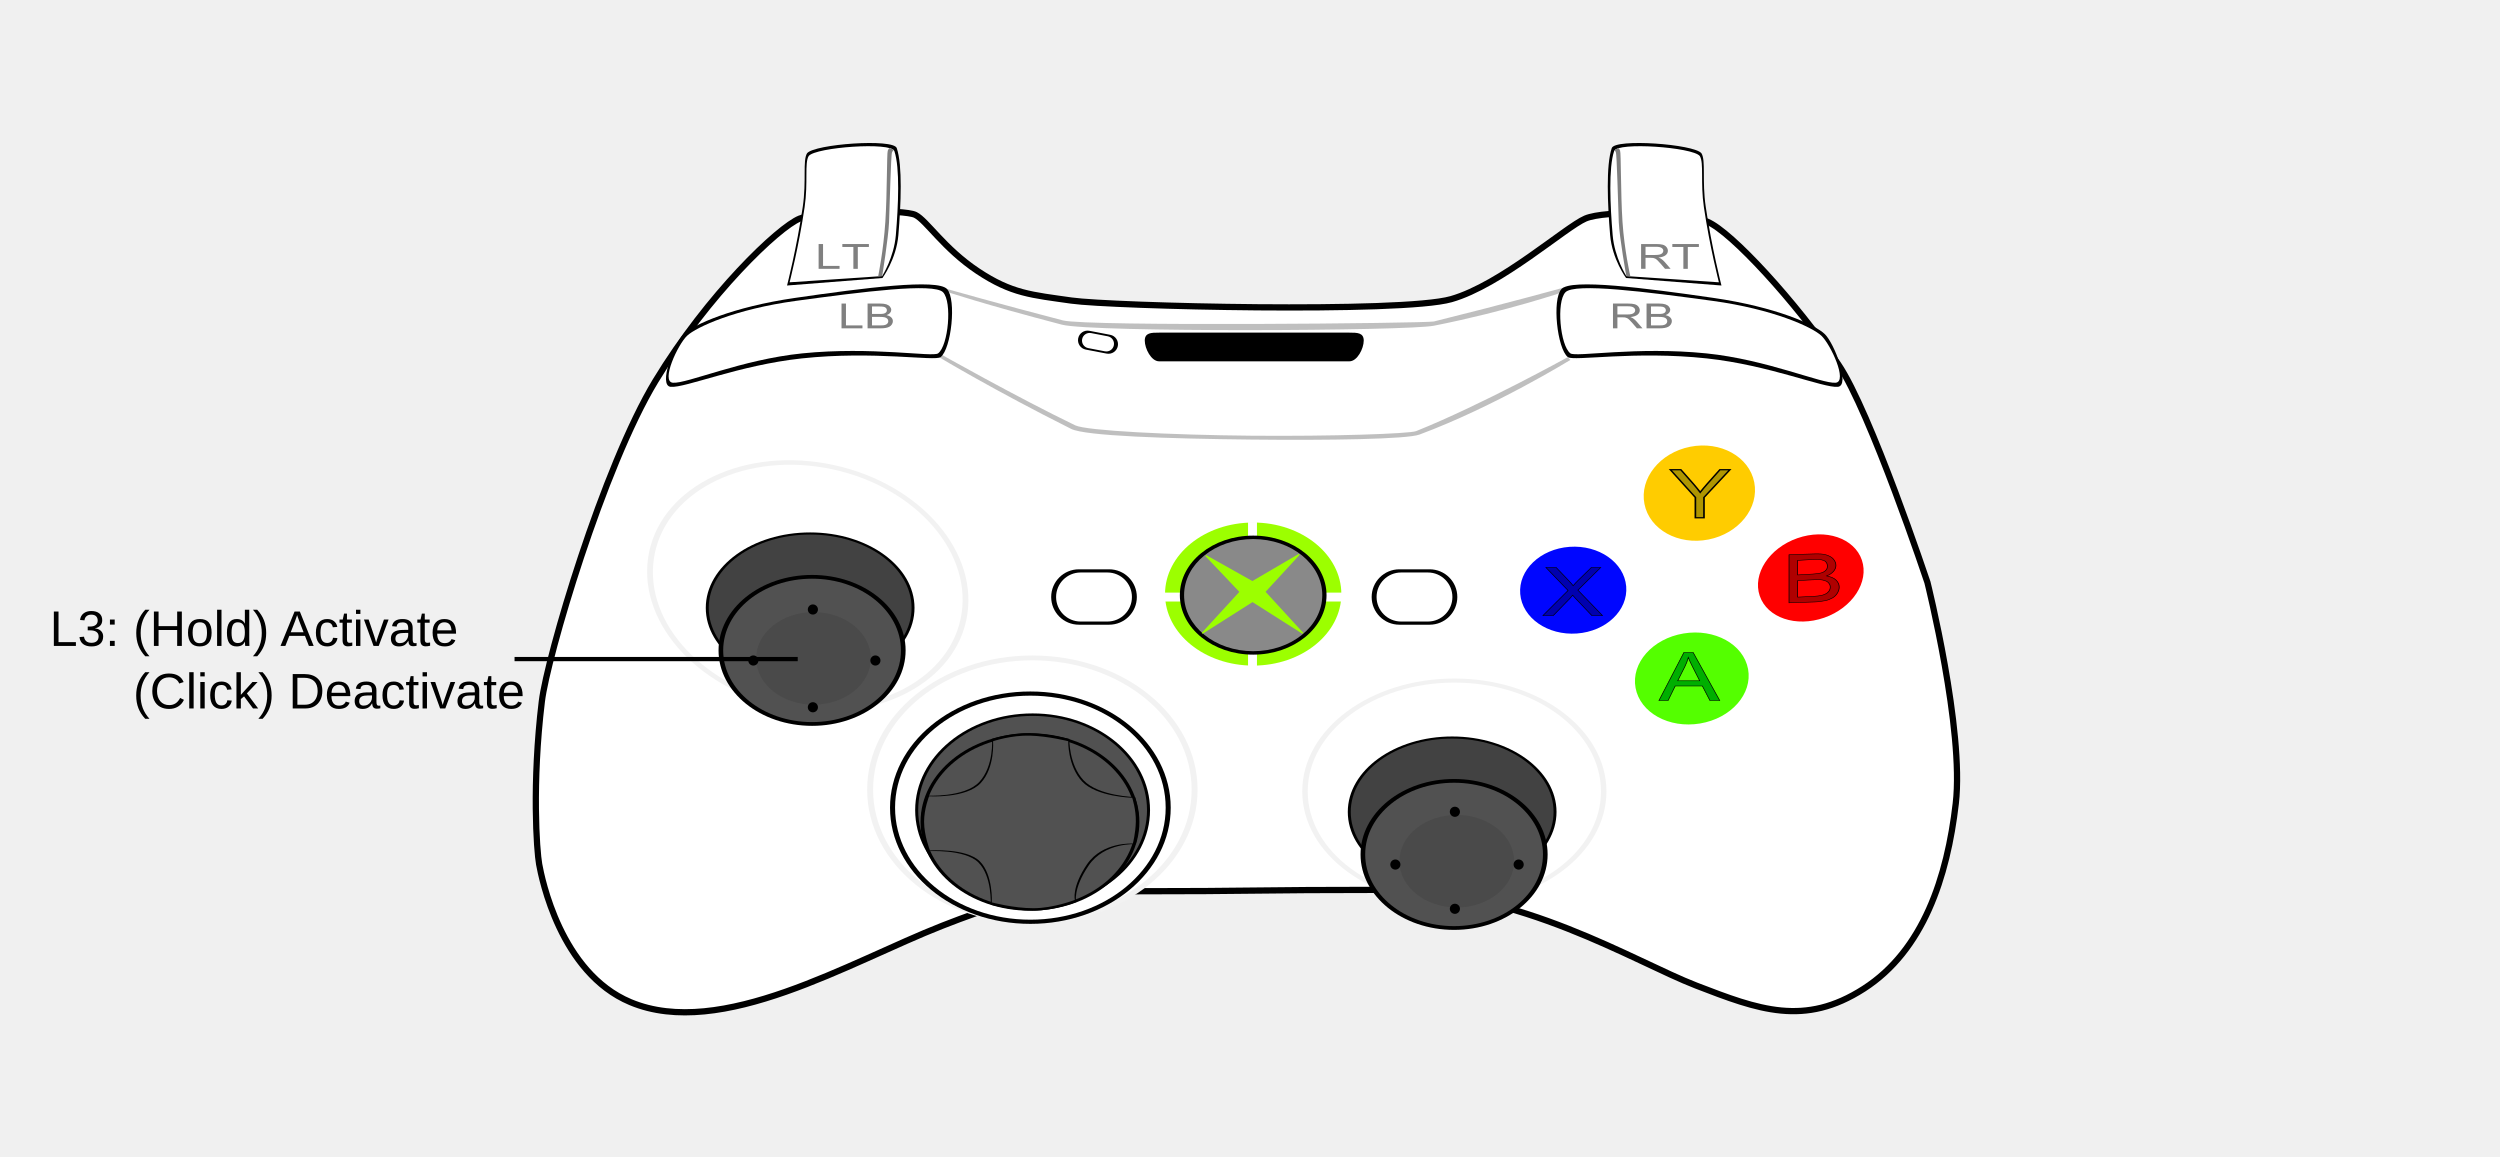
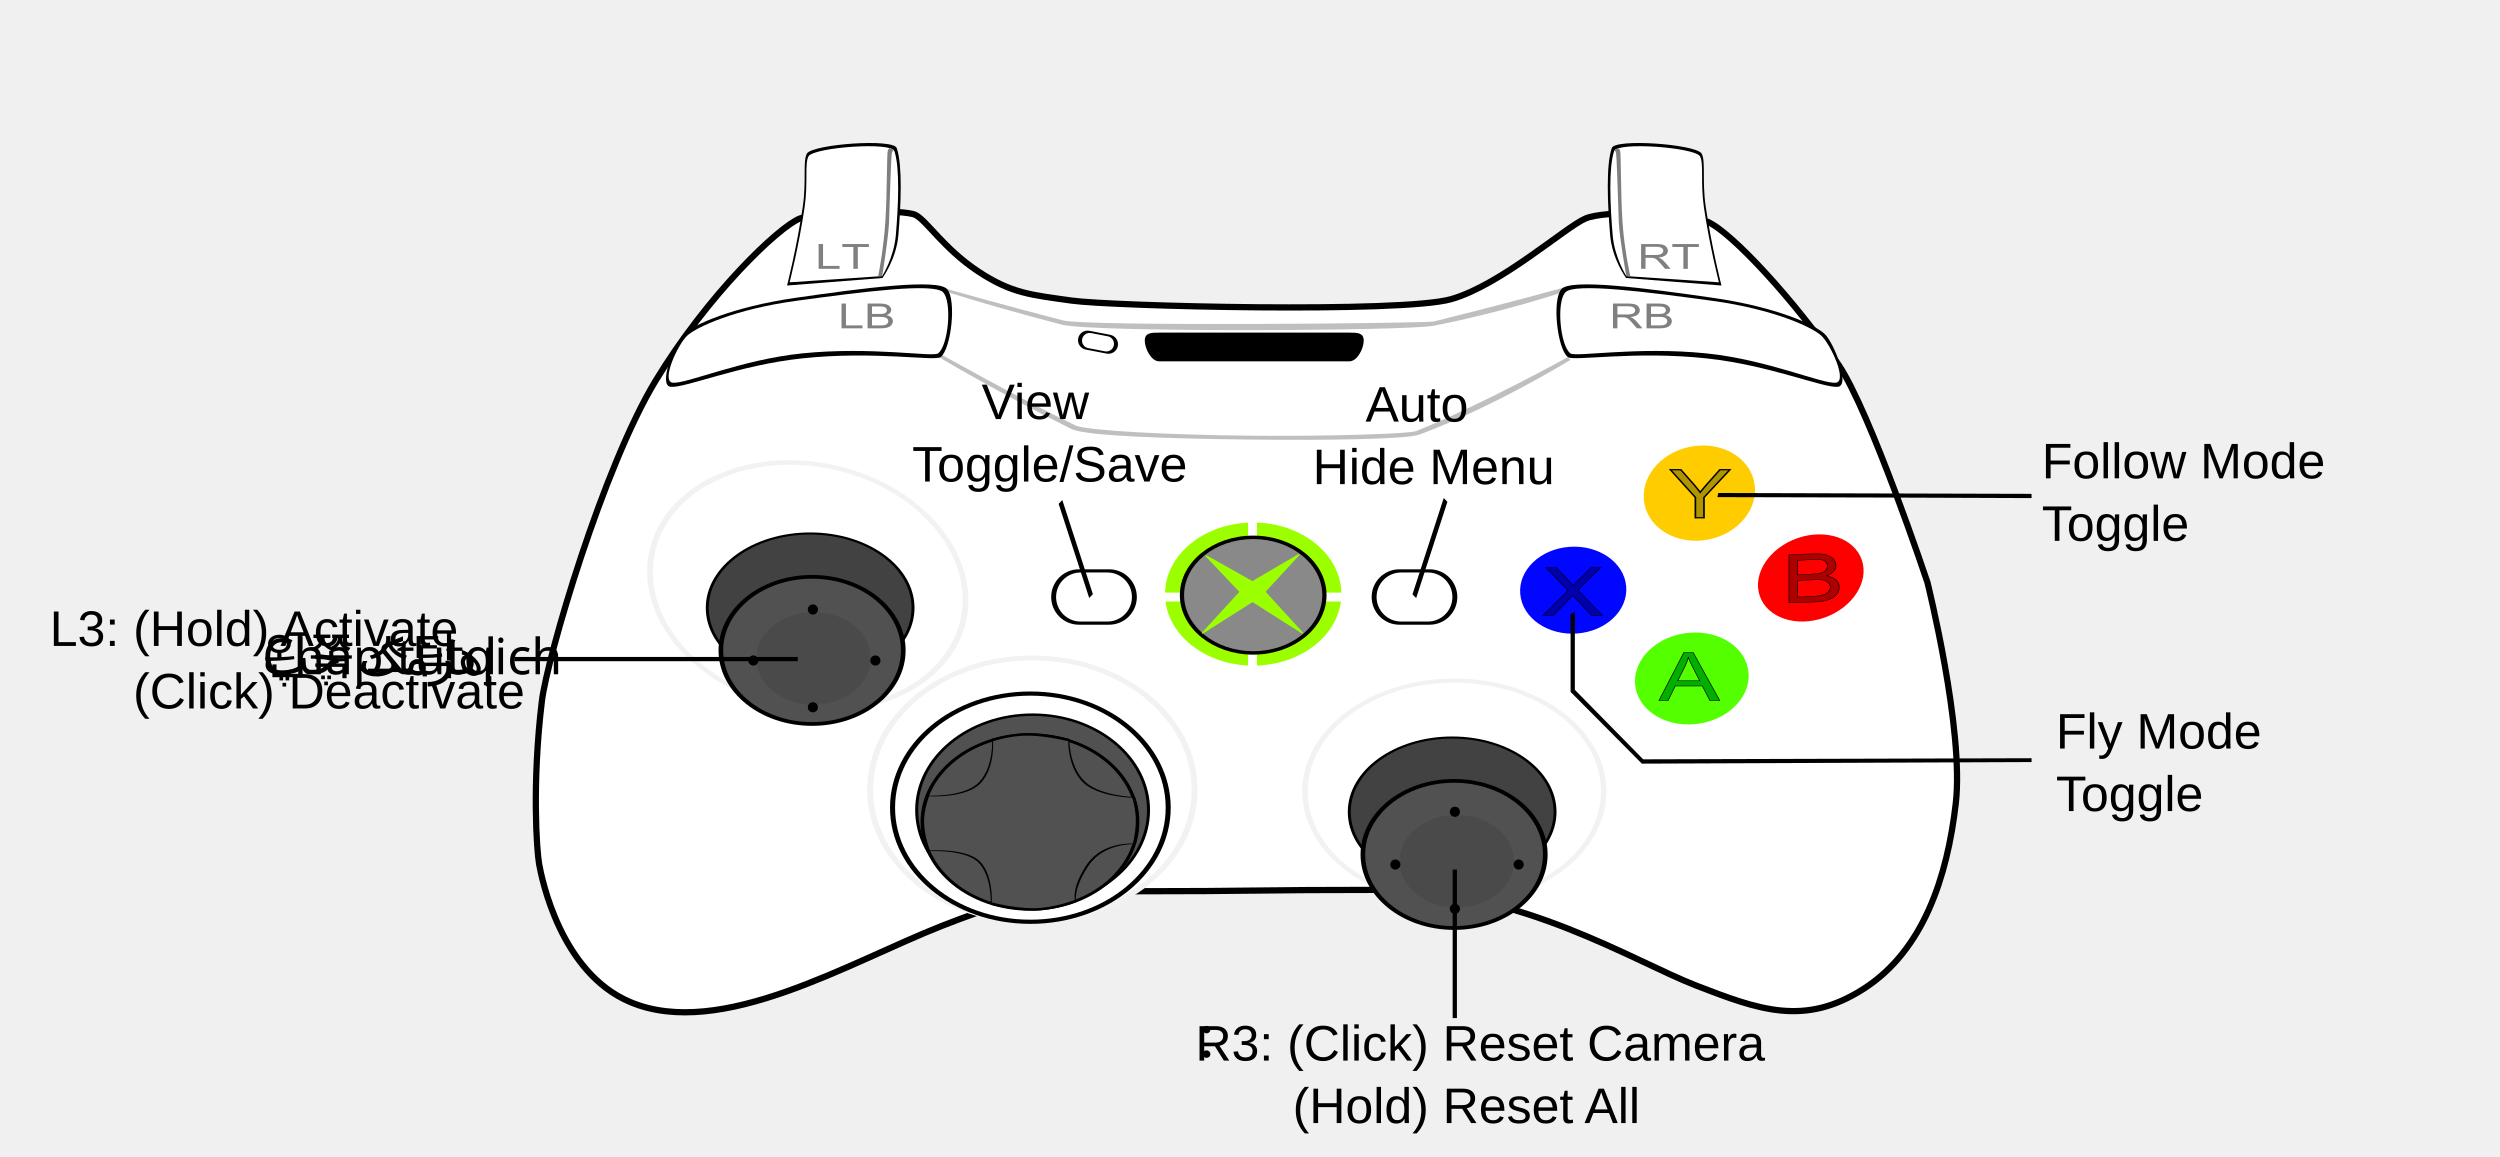
<svg xmlns="http://www.w3.org/2000/svg" version="1.1" width="2000" height="925" viewBox="0 0 2000 925" id="svg2" xml:space="preserve" style="overflow:visible">
  <defs id="defs588">
	

	

		
	
		
	</defs>
  <g id="Shape_1_1_" style="stroke:#000000;stroke-width:5;stroke-miterlimit:4;stroke-opacity:1;stroke-dasharray:none">
    <g id="Shape_1" style="stroke:#000000;stroke-width:5;stroke-miterlimit:4;stroke-opacity:1;stroke-dasharray:none">
      <g id="g42" style="stroke:#000000;stroke-width:5;stroke-miterlimit:4;stroke-opacity:1;stroke-dasharray:none">
        <path d="m 1541.95,465.9 c 0,0 -45.682,-136.815 -71.429,-174.57 -34.014,-49.878 -85.436,-106.057 -104.71,-113.992 -19.274,-7.935 -81.633,-9.301 -97.506,-2.5 -15.872,6.802 -67.66,53.145 -107.343,64.48 -39.683,11.335 -272.074,5.668 -303.82,1.134 -31.746,-4.534 -47.753,-5.435 -74.964,-23.572 -27.211,-18.137 -40.781,-40.408 -49.852,-44.942 -9.069,-4.534 -75.498,-3.9 -92.505,2.9 -17.007,6.802 -73.429,60.68 -115.379,129.827 -41.95,69.148 -86.697,221.056 -90.971,256.456 -7.937,65.748 -4.134,119.361 -2.134,130.361 2,11 16.959,86.645 72.929,110.19 72.516,30.507 175.672,-32.14 249.496,-61.058 76.927,-30.134 95.033,-27.595 148.73,-27.595 106.576,0 98.615,-1.133 205.216,-1.133 108.843,0 199.412,57.313 249.299,76.583 49.887,19.27 86.436,33.106 134.055,2.5 47.619,-30.606 66.76,-89.285 73.563,-148.231 C 1571.428,583.792 1541.95,465.9 1541.95,465.9 z" id="path44" style="fill:#ffffff;stroke:#000000;stroke-width:5;stroke-miterlimit:4;stroke-opacity:1;stroke-dasharray:none" />
      </g>
    </g>
  </g>
  <g id="Shape_16_copy_2_1_">
    <g id="Shape_16_copy_2">
      <g id="g48">
        <ellipse cx="825.894" cy="631.74" rx="132.164" ry="107.348" id="ellipse50" style="fill:#f2f2f2" />
      </g>
    </g>
  </g>
  <g id="Shape_16_copy_3_1_">
    <g id="Shape_16_copy_3">
      <g id="g54">
        <ellipse cx="825.894" cy="631.74" rx="127.415" ry="103.491" id="ellipse56" style="fill:#ffffff" />
      </g>
    </g>
  </g>
  <g id="Shape_16_copy_4_1_">
    <g id="Shape_16_copy_4">
      <g id="g60">
        <ellipse cx="1163.479" cy="633.147" rx="121.673" ry="90.324" id="ellipse62" style="fill:#f2f2f2" />
      </g>
    </g>
  </g>
  <g id="Shape_16_copy_5_1_">
    <g id="Shape_16_copy_5">
      <g id="g66">
        <ellipse cx="1163.479" cy="633.148" rx="117.301" ry="87.079" id="ellipse68" style="fill:#ffffff" />
      </g>
    </g>
  </g>
  <g id="Shape_16_copy_6_1_">
    <g id="Shape_16_copy_6">
      <g id="g72">
        <path d="m 660.585,370.764 c -70.526,-12.48 -134.135,21.246 -142.073,75.328 -7.938,54.083 42.798,108.042 113.324,120.521 70.526,12.479 134.135,-21.246 142.073,-75.328 7.939,-54.083 -42.798,-108.042 -113.324,-120.521 z" id="path74" style="fill:#f2f2f2" />
      </g>
    </g>
  </g>
  <g id="Shape_16_copy_7_1_">
    <g id="Shape_16_copy_7">
      <g id="g78">
        <path d="m 660.068,374.282 c -67.992,-12.031 -129.314,20.482 -136.968,72.622 -7.653,52.139 41.26,104.159 109.252,116.19 67.992,12.031 129.314,-20.482 136.968,-72.622 7.654,-52.138 -41.259,-104.159 -109.252,-116.19 z" id="path80" style="fill:#ffffff" />
      </g>
    </g>
  </g>
  <g id="Shape_16_1_">
    <g id="Shape_16">
      <g id="g84">
        <ellipse cx="824.299" cy="646.14" rx="112.28" ry="92.953" id="ellipse86" />
      </g>
    </g>
  </g>
  <g id="Shape_16_copy_1_">
    <g id="Shape_16_copy">
      <g id="g90">
        <ellipse cx="824.299" cy="646.14" rx="108.246" ry="89.613" id="ellipse92" style="fill:#ffffff" />
      </g>
    </g>
  </g>
  <g id="Shape_12_1_">
    <g id="Shape_12">
      <g id="g96">
        <ellipse cx="1161.724" cy="649.541" rx="83.492" ry="60.363" id="ellipse98" />
      </g>
    </g>
  </g>
  <g id="Shape_12_copy_6_1_">
    <g id="Shape_12_copy_6">
      <g id="g102">
        <ellipse cx="1161.724" cy="649.54" rx="81.133" ry="58.657" id="ellipse104" style="fill:#424242" />
      </g>
    </g>
  </g>
  <g id="Shape_12_copy_1_">
    <g id="Shape_12_copy">
      <g id="g108">
        <ellipse cx="1163.266" cy="683.548" rx="74.83" ry="60.363" id="ellipse110" />
      </g>
    </g>
  </g>
  <g id="Shape_12_copy_7_1_">
    <g id="Shape_12_copy_7">
      <g id="g114">
        <ellipse cx="1163.266" cy="683.548" rx="71.107" ry="57.36" id="ellipse116" style="fill:#515151" />
      </g>
    </g>
  </g>
  <g id="Shape_12_copy_8_1_">
    <g id="Shape_12_copy_8">
      <g id="g120">
        <ellipse cx="1165.399" cy="688.949" rx="45.898" ry="37.025" id="ellipse122" style="fill:#4a4a4a" />
      </g>
    </g>
  </g>
  <g id="Shape_12_copy_4_1_">
    <g id="Shape_12_copy_4">
      <g id="g126">
        <ellipse cx="826.082" cy="648.099" rx="93.945" ry="77.369" id="ellipse128" />
      </g>
    </g>
  </g>
  <g id="Shape_12_copy_5_1_">
    <g id="Shape_12_copy_5">
      <g id="g132">
        <ellipse cx="826.082" cy="648.097" rx="91.527" ry="75.377" id="ellipse134" style="fill:#515151" />
      </g>
    </g>
  </g>
  <g id="Shape_15_1_">
    <g id="Shape_15">
      <g id="g138">
        <ellipse cx="823.979" cy="657.588" rx="87.538" ry="70.967" id="ellipse140" />
      </g>
    </g>
  </g>
  <g id="Shape_15_copy_1_">
    <g id="Shape_15_copy">
      <g id="g144">
        <ellipse cx="823.979" cy="657.589" rx="84.738" ry="68.698" id="ellipse146" style="fill:#515151" />
      </g>
    </g>
  </g>
  <g id="Shape_14_1_">
    <g id="Shape_14">
      <g id="g150">
        <path d="m 908.091,637.662 c 0,0 -29.34,-0.686 -41.231,-13.424 -11.892,-12.739 -11.401,-33.105 -11.401,-33.105 0,0 -16.461,-4.181 -31.472,-4.598 -15.558,-0.432 -30.371,4.613 -30.371,4.613 0,0 1.699,21.69 -10.193,34.43 -11.892,12.738 -42.455,10.893 -42.455,10.893 0,0 -4.113,10.239 -4.113,20.857 0,11.433 4.8,23.646 4.8,23.646 0,0 30.041,-2.025 41.083,9.015 11.043,11.04 9.851,33.76 9.851,33.76 0,0 17.824,4.8 34.156,4.8 16.789,0 34.154,-6.857 34.154,-6.857 0,0 -2.696,-10.635 10.045,-29.318 12.741,-18.683 37.671,-17.017 37.671,-17.017 0,0 2.263,-8.428 2.472,-18.036 0.214,-9.921 -2.996,-19.659 -2.996,-19.659 z" id="path152" />
      </g>
    </g>
  </g>
  <g id="Shape_14_copy_1_">
    <g id="Shape_14_copy">
      <g id="g156">
        <path d="m 905.756,638.214 c 0,0 -28.526,-0.667 -40.088,-13.052 -11.562,-12.386 -11.084,-32.187 -11.084,-32.187 0,0 -16.004,-4.064 -30.598,-4.47 -15.127,-0.42 -29.528,4.485 -29.528,4.485 0,0 1.651,21.088 -9.91,33.474 -11.562,12.385 -41.276,10.59 -41.276,10.59 0,0 -4,9.955 -4,20.278 0,11.115 4.667,22.99 4.667,22.99 0,0 29.207,-1.97 39.942,8.765 10.736,10.733 9.577,32.822 9.577,32.822 0,0 17.33,4.666 33.209,4.666 16.322,0 33.206,-6.666 33.206,-6.666 0,0 -2.622,-10.34 9.766,-28.504 12.387,-18.165 36.624,-16.545 36.624,-16.545 0,0 2.2,-8.194 2.403,-17.535 0.21,-9.643 -2.91,-19.111 -2.91,-19.111 z" id="path158" style="fill:#515151" />
      </g>
    </g>
  </g>
  <g id="Shape_13_1_">
    <g id="Shape_13">
      <g id="g162">
        <circle cx="1163.908" cy="649.43" r="4.057" id="circle164" />
      </g>
    </g>
  </g>
  <g id="Shape_13_copy_1_">
    <g id="Shape_13_copy">
      <g id="g168">
        <circle cx="1163.908" cy="727.047" r="4.057" id="circle170" />
      </g>
    </g>
  </g>
  <g id="Shape_13_copy_2_1_">
    <g id="Shape_13_copy_2">
      <g id="g174">
        <circle cx="1214.928" cy="691.64" r="4.057" id="circle176" />
      </g>
    </g>
  </g>
  <g id="Shape_13_copy_3_1_">
    <g id="Shape_13_copy_3">
      <g id="g180">
        <circle cx="1116.289" cy="691.64" r="4.057" id="circle182" />
      </g>
    </g>
  </g>
  <g id="Shape_13_copy_4_1_">
    <g id="Shape_13_copy_4">
      <g id="g186">
        <circle cx="643.5" cy="480.794" r="4.057" id="circle188" />
      </g>
    </g>
  </g>
  <g id="Shape_12_copy_9_1_">
    <g id="Shape_12_copy_9">
      <g id="g192">
        <ellipse cx="648.118" cy="486.305" rx="83.492" ry="60.363" id="ellipse194" />
      </g>
    </g>
  </g>
  <g id="Shape_12_copy_10_1_">
    <g id="Shape_12_copy_10">
      <g id="g198">
        <ellipse cx="648.118" cy="486.305" rx="81.133" ry="58.657" id="ellipse200" style="fill:#424242" />
      </g>
    </g>
  </g>
  <g id="Shape_12_copy_11_1_">
    <g id="Shape_12_copy_11">
      <g id="g204">
        <ellipse cx="649.66" cy="520.313" rx="74.83" ry="60.363" id="ellipse206" />
      </g>
    </g>
  </g>
  <g id="Shape_12_copy_12_1_">
    <g id="Shape_12_copy_12">
      <g id="g210">
        <ellipse cx="649.66" cy="520.313" rx="71.107" ry="57.36" id="ellipse212" style="fill:#515151" />
      </g>
    </g>
  </g>
  <g id="Shape_12_copy_13_1_">
    <g id="Shape_12_copy_13">
      <g id="g216">
        <ellipse cx="650.794" cy="526.713" rx="45.898" ry="37.025" id="ellipse218" style="fill:#4a4a4a" />
      </g>
    </g>
  </g>
  <g id="Shape_13_copy_8_1_">
    <g id="Shape_13_copy_8">
      <g id="g222">
        <circle cx="650.303" cy="565.813" r="4.057" id="circle224" />
      </g>
    </g>
  </g>
  <g id="Shape_13_copy_9_1_">
    <g id="Shape_13_copy_9">
      <g id="g228">
        <circle cx="700.322" cy="528.404" r="4.057" id="circle230" />
      </g>
    </g>
  </g>
  <g id="Shape_13_copy_10_1_">
    <g id="Shape_13_copy_10">
      <g id="g234">
        <circle cx="602.684" cy="528.404" r="4.057" id="circle236" />
      </g>
    </g>
  </g>
  <g id="Shape_13_copy_11_1_">
    <g id="Shape_13_copy_11">
      <g id="g240">
        <circle cx="650.303" cy="487.595" r="4.057" id="circle242" />
      </g>
    </g>
  </g>
  <g id="Shape_11_1_" style="fill:#ffcc00;stroke:#000000;stroke-width:0;stroke-miterlimit:4;stroke-opacity:1;stroke-dasharray:none">
    <g id="g246" style="fill:#ffcc00;stroke:#000000;stroke-width:0;stroke-miterlimit:4;stroke-opacity:1;stroke-dasharray:none">
      <path d="m 1404.198,394.455 c 0,20.888 -20.043,37.821 -44.767,37.821 -24.724,0 -44.767,-16.933 -44.767,-37.821 0,-20.888 20.043,-37.821 44.767,-37.821 24.724,0 44.767,16.933 44.767,37.821 z" transform="matrix(0.9811,-0.1937,0.1937,0.9811,-50.6621,270.8244)" id="ellipse248" style="fill:#ffcc00;stroke:#000000;stroke-width:0;stroke-miterlimit:4;stroke-opacity:1;stroke-dasharray:none" />
    </g>
  </g>
  <g id="Shape_11_copy_1_" style="stroke:#000000;stroke-width:0;stroke-miterlimit:4;stroke-opacity:1;stroke-dasharray:none">
    <g id="Shape_11_copy" style="stroke:#000000;stroke-width:0;stroke-miterlimit:4;stroke-opacity:1;stroke-dasharray:none">
      <g id="g252" style="stroke:#000000;stroke-width:0;stroke-miterlimit:4;stroke-opacity:1;stroke-dasharray:none">
        <path d="m 1398.453,535.242 c -3.666,-19.884 -26.784,-32.626 -51.637,-28.459 -24.853,4.167 -42.027,23.663 -38.362,43.547 3.666,19.884 26.784,32.626 51.637,28.459 24.852,-4.166 42.028,-23.663 38.362,-43.547 z" id="path254" style="fill:#54ff00;stroke:#000000;stroke-width:0;stroke-miterlimit:4;stroke-opacity:1;stroke-dasharray:none" />
      </g>
    </g>
  </g>
  <g id="Shape_11_copy_3_1_" style="stroke:#000000;stroke-width:0;stroke-miterlimit:4;stroke-opacity:1;stroke-dasharray:none">
    <g id="Shape_11_copy_3" style="stroke:#000000;stroke-width:0;stroke-miterlimit:4;stroke-opacity:1;stroke-dasharray:none">
      <g id="g258" style="stroke:#000000;stroke-width:0;stroke-miterlimit:4;stroke-opacity:1;stroke-dasharray:none">
        <path d="m 1300.955,469.078 c -1.63,-19.144 -21.928,-33.294 -45.336,-31.606 -23.408,1.688 -41.063,18.576 -39.432,37.72 1.631,19.144 21.929,33.294 45.336,31.606 23.409,-1.689 41.063,-18.576 39.432,-37.72 z" id="path260" style="fill:#0006ff;stroke:#000000;stroke-width:0;stroke-miterlimit:4;stroke-opacity:1;stroke-dasharray:none" />
      </g>
    </g>
  </g>
  <g id="Shape_11_copy_2_1_" style="fill:#ff0000;fill-opacity:1;stroke:#000000;stroke-width:0;stroke-miterlimit:4;stroke-opacity:1;stroke-dasharray:none">
    <g id="Shape_11_copy_2" style="fill:#ff0000;fill-opacity:1;stroke:#000000;stroke-width:0;stroke-miterlimit:4;stroke-opacity:1;stroke-dasharray:none">
      <g id="g264" style="fill:#ff0000;fill-opacity:1;stroke:#000000;stroke-width:0;stroke-miterlimit:4;stroke-opacity:1;stroke-dasharray:none">
        <path d="m 1489.496,448.063 c -5.94,-17.563 -29.05,-25.398 -51.616,-17.501 -22.566,7.896 -36.044,28.536 -30.104,46.099 5.94,17.563 29.05,25.397 51.616,17.501 22.567,-7.898 36.046,-28.537 30.104,-46.099 z" id="path266" style="fill:#ff0000;fill-opacity:1;stroke:#000000;stroke-width:0;stroke-miterlimit:4;stroke-opacity:1;stroke-dasharray:none" />
      </g>
    </g>
  </g>
  <g id="Shape_8_1_">
    <g id="Shape_8">
      <g id="g270">
        <path d="M 1079.507,266.107 H 927.296 c -6.34,0 -11.479,0.038 -11.479,6.377 0,6.338 5.14,16.578 11.479,16.578 h 152.211 c 6.34,0 11.479,-10.24 11.479,-16.578 0,-6.338 -5.139,-6.377 -11.479,-6.377 z" id="path272" />
      </g>
    </g>
  </g>
  <g id="Shape_9_1_">
    <g id="Shape_9">
      <g id="g276">
        <path d="m 888.198,267.854 -16.7,-3.216 c -4.15,-0.799 -8.162,1.917 -8.962,6.067 -0.799,4.149 1.918,8.161 6.068,8.96 l 16.7,3.216 c 4.15,0.799 8.162,-1.918 8.962,-6.067 0.799,-4.15 -1.917,-8.162 -6.068,-8.96 z" id="path278" />
      </g>
    </g>
  </g>
  <g id="Shape_9_copy_1_">
    <g id="Shape_9_copy">
      <g id="g282">
        <path d="m 886.238,269.034 -13.359,-2.571 c -3.319,-0.64 -6.529,1.533 -7.169,4.853 -0.64,3.32 1.534,6.529 4.854,7.168 l 13.358,2.572 c 3.32,0.64 6.53,-1.533 7.17,-4.854 0.639,-3.319 -1.533,-6.528 -4.854,-7.168 z" id="path284" style="fill:#ffffff" />
      </g>
    </g>
  </g>
  <g id="Shape_10_1_">
    <g id="Shape_10">
      <g id="g288">
        <path d="m 1147.108,257.181 c -5.836,1.444 -277.497,4.142 -296.769,-0.851 -49.543,-12.832 -93.561,-25.355 -93.561,-25.355 v 2.258 c 0,0 30.28,10.184 92.71,26.499 24.125,6.305 276.134,5.101 297.619,0.85 58.403,-11.555 104.167,-27.206 104.167,-27.206 v -3.4 c 0,-0.001 -47.31,13.137 -104.166,27.205 z" id="path290" style="fill:#bfbfbf" />
      </g>
    </g>
  </g>
  <g id="Shape_10_copy_1_">
    <g id="Shape_10_copy">
      <g id="g294">
        <path d="m 1254.031,285.813 c 0,0 -68.557,37.949 -121.163,59.091 -5.162,2.075 -67.258,4.26 -131.842,3.664 -64.69,-0.596 -131.872,-3.979 -140.794,-8.285 -46.656,-22.522 -108.234,-57.266 -108.234,-57.266 v 3.17 c 0,0 43.289,26.046 104.938,56.935 11.394,5.709 77.495,7.789 143.724,8.535 62.521,0.703 124.938,-0.289 134.91,-3.998 60.2,-22.388 120.772,-59.741 120.772,-59.741 l -2.311,-2.105 z" id="path296" style="fill:#bfbfbf" />
      </g>
    </g>
  </g>
  <g id="Shape_4_1_">
    <g id="Shape_4">
      <g id="g300">
        <path d="m 757.653,231.25 c -7.653,-8.502 -66.403,-0.94 -121.536,7.062 -50.064,7.266 -81.632,21.451 -89.285,29.103 -7.653,7.652 -20.455,41.083 -10.268,42.053 11.404,1.086 54.563,-17.311 104.759,-22.732 58.013,-6.266 106.777,2.487 111.228,-1.072 8.504,-6.804 12.755,-45.912 5.102,-54.414 z" id="path302" />
      </g>
    </g>
  </g>
  <g id="Shape_4_copy_1_">
    <g id="Shape_4_copy">
      <g id="g306">
        <path d="m 754.453,233.818 c -7.384,-7.711 -64.543,-0.376 -117.737,6.88 -48.303,6.59 -79.642,20.945 -87.025,27.885 -7.383,6.94 -21.236,36.719 -11.407,37.599 11.003,0.984 55.026,-18.558 103.456,-23.475 55.973,-5.683 104.45,3.209 108.744,-0.02 8.204,-6.168 11.353,-41.159 3.969,-48.869 z" id="path308" style="fill:#ffffff" />
      </g>
    </g>
  </g>
  <g id="Shape_5_1_">
    <g id="Shape_5">
      <g id="g312">
        <path d="m 887.306,455.44 h -24.191 c -12.244,0 -22.169,9.924 -22.169,22.165 0,12.241 9.925,22.165 22.169,22.165 h 24.191 c 12.244,0 22.169,-9.924 22.169,-22.165 0,-12.241 -9.925,-22.165 -22.169,-22.165 z" id="path314" />
      </g>
    </g>
  </g>
  <g id="Shape_5_copy_1_">
    <g id="Shape_5_copy">
      <g id="g318">
        <path d="m 885.918,457.988 h -21.416 c -10.838,0 -19.625,8.785 -19.625,19.622 0,10.836 8.787,19.621 19.625,19.621 h 21.416 c 10.839,0 19.625,-8.785 19.625,-19.621 0,-10.837 -8.786,-19.622 -19.625,-19.622 z" id="path320" style="fill:#ffffff" />
      </g>
    </g>
  </g>
  <g id="Shape_2_copy_3_1_">
    <g id="Shape_2_copy_3">
      <g id="g324">
        <path d="m 717.401,118.461 c -2.66,-7.82 -65.854,-3.199 -71.749,4.137 -3.636,5.803 -0.385,22.04 -3.439,42.851 -4.834,32.925 -12.579,62.965 -12.579,62.965 l 76.318,-6.011 c 0,0 11.143,-15.015 12.757,-34.373 2.06,-24.692 3.374,-55.806 -1.308,-69.569 z" id="path326" />
      </g>
    </g>
  </g>
  <g id="Shape_2_copy_1_">
    <g id="Shape_2_copy">
      <g id="g330">
        <path d="m 715.494,120.847 c -2.54,-7.468 -62.883,-3.055 -68.513,3.95 -3.472,5.541 -0.367,21.046 -3.285,40.918 -4.615,31.44 -12.011,60.126 -12.011,60.126 l 74.045,-4.97 c 0,0 9.41,-14.661 10.941,-32.748 2.008,-23.708 3.347,-53.977 -1.177,-67.276 z" id="path332" style="fill:#ffffff" />
      </g>
    </g>
  </g>
  <g id="g336">
    <path d="m 710.209,120.553 c -0.805,2.107 -0.456,34.064 -1.936,56.894 -1.48,22.83 -5.741,43.64 -5.741,43.64 l 3.204,-0.204 c 0,0 4.95,-30.361 5.503,-43.085 0.552,-12.724 1.478,-54.204 2.376,-55.946 0.898,-1.742 1.357,-1.787 1.357,-1.787 0,0 -0.574,-0.553 -1.362,-0.898 -0.788,-0.345 -1.914,-0.691 -1.914,-0.691 0,0 -0.683,-0.03 -1.488,2.077 z" id="path338" style="fill:#7f7f7f" />
  </g>
  <g id="Shape_4_copy_2_1_">
    <g id="Shape_4_copy_2">
      <g id="g342">
        <path d="m 1459.971,267.414 c -7.653,-7.651 -39.221,-21.837 -89.285,-29.103 -55.133,-8.002 -113.883,-15.563 -121.536,-7.062 -7.653,8.501 -3.401,47.61 5.103,54.412 4.45,3.56 53.214,-5.193 111.228,1.072 50.195,5.422 93.354,23.818 104.759,22.732 10.186,-0.968 -2.616,-34.399 -10.269,-42.051 z" id="path344" />
      </g>
    </g>
  </g>
  <g id="Shape_4_copy_3_1_">
    <g id="Shape_4_copy_3">
      <g id="g348">
        <path d="m 1457.112,268.583 c -7.384,-6.939 -38.723,-21.295 -87.025,-27.885 -53.194,-7.256 -110.354,-14.591 -117.737,-6.88 -7.384,7.71 -4.234,42.7 3.97,48.869 4.294,3.229 52.771,-5.663 108.744,0.02 48.43,4.917 92.453,24.459 103.456,23.475 9.829,-0.88 -4.024,-30.66 -11.408,-37.599 z" id="path350" style="fill:#ffffff" />
      </g>
    </g>
  </g>
  <g id="Shape_5_copy_2_1_">
    <g id="Shape_5_copy_2">
      <g id="g354">
        <path d="m 1143.688,455.44 h -24.191 c -12.244,0 -22.169,9.924 -22.169,22.165 0,12.241 9.925,22.165 22.169,22.165 h 24.191 c 12.243,0 22.169,-9.924 22.169,-22.165 0,-12.241 -9.925,-22.165 -22.169,-22.165 z" id="path356" />
      </g>
    </g>
  </g>
  <g id="Shape_5_copy_3_1_">
    <g id="Shape_5_copy_3">
      <g id="g360">
        <path d="m 1142.301,457.988 h -21.416 c -10.839,0 -19.625,8.785 -19.625,19.622 0,10.836 8.786,19.621 19.625,19.621 h 21.416 c 10.838,0 19.625,-8.785 19.625,-19.621 0,-10.837 -8.787,-19.622 -19.625,-19.622 z" id="path362" style="fill:#ffffff" />
      </g>
    </g>
  </g>
  <g id="Shape_2_copy_4_1_">
    <g id="Shape_2_copy_4">
      <g id="g366">
        <path d="m 1364.59,165.448 c -3.055,-20.811 0.196,-37.048 -3.439,-42.851 -5.896,-7.336 -69.089,-11.957 -71.749,-4.137 -4.682,13.763 -3.367,44.877 -1.308,69.568 1.614,19.358 12.756,34.373 12.756,34.373 l 76.319,6.011 c 0,0.001 -7.745,-30.039 -12.579,-62.964 z" id="path368" />
      </g>
    </g>
  </g>
  <g id="Shape_2_copy_5_1_">
    <g id="Shape_2_copy_5">
      <g id="g372">
        <path d="m 1363.105,165.715 c -2.917,-19.872 0.188,-35.377 -3.284,-40.918 -5.63,-7.005 -65.973,-11.418 -68.513,-3.95 -4.524,13.3 -3.185,43.568 -1.178,67.276 1.53,18.087 10.941,32.748 10.941,32.748 l 74.045,4.97 c 10e-4,0 -7.394,-28.686 -12.011,-60.126 z" id="path374" style="fill:#ffffff" />
      </g>
    </g>
  </g>
  <g id="Shape_6_copy_2_1_">
    <g id="Shape_6_copy_2">
      <g id="g384">
        <ellipse cx="1002.551" cy="475.253" rx="70.523" ry="57.227" id="ellipse386" style="fill:#9cff00" />
      </g>
    </g>
  </g>
  <g id="Shape_29_1_">
    <g id="Shape_29">
      <g id="g390">
        <rect width="7.125" height="120.065" x="998.439" y="417.631" id="rect392" style="fill:#ffffff" />
      </g>
    </g>
  </g>
  <g id="Shape_29_copy_1_">
    <g id="Shape_29_copy">
      <g id="g396">
        <rect width="150.004" height="7.125" x="927.008" y="474.092" id="rect398" style="fill:#ffffff" />
      </g>
    </g>
  </g>
  <g id="Shape_6_1_">
    <g id="Shape_6">
      <g id="g402">
        <ellipse cx="1002.551" cy="476.103" rx="58.674" ry="47.61" id="ellipse404" />
      </g>
    </g>
  </g>
  <g id="Shape_6_copy_1_">
    <g id="Shape_6_copy">
      <g id="g408">
        <ellipse cx="1002.551" cy="476.103" rx="55.278" ry="44.855" id="ellipse410" style="fill:#898989" />
      </g>
    </g>
  </g>
  <g id="A" style="fill:#00af00;fill-opacity:1;stroke:#000000;stroke-width:0.5;stroke-miterlimit:4;stroke-opacity:1;stroke-dasharray:none">
    <g transform="matrix(1.3514,0,0,1,1327.26,560.4512)" id="text413" style="font-size:53.723px;fill:#00af00;fill-opacity:1;stroke:#000000;stroke-width:0.43;stroke-miterlimit:4;stroke-opacity:1;stroke-dasharray:none;font-family:Arial-BoldMT">
      <path d="m -0.079,0 14.769,-38.456 5.482,0 L 35.912,0 30.114,0 l -4.486,-11.647 -16.08,0 L 5.325,0 z m 11.096,-15.792 13.037,0 -4.013,-10.65 c -1.224,-3.235 -2.134,-5.893 -2.728,-7.975 -0.49,2.466 -1.18,4.914 -2.072,7.345 z" id="path4836" style="font-size:53.723px;fill:#00af00;fill-opacity:1;stroke:#000000;stroke-width:0.43;stroke-miterlimit:4;stroke-opacity:1;stroke-dasharray:none;font-family:Arial-BoldMT" />
    </g>
  </g>
  <g id="B" style="fill:#af0000;fill-opacity:1;stroke:#000000;stroke-width:0.5;stroke-miterlimit:4;stroke-opacity:1;stroke-dasharray:none">
    <g transform="matrix(1.3514,0,0,1,1425.899,482.2334)" id="text416" style="font-size:53.723px;fill:#af0000;fill-opacity:1;stroke:#000000;stroke-width:0.43;stroke-miterlimit:4;stroke-opacity:1;stroke-dasharray:none;font-family:Arial-BoldMT">
      <path d="m 3.935,0 0,-38.456 14.813,-0.651 c 2.936,-0.129 5.391,-0.002 7.166,0.777 1.775,0.778 3.262,1.716 4.267,3.333 1.006,1.618 1.508,3.31 1.508,5.076 -3.1e-5,1.644 -0.446,3.192 -1.338,4.643 -0.892,1.452 -2.335,2.884 -4.136,3.775 2.326,0.682 4.21,1.585 5.461,3.228 1.25,1.644 1.972,3.455 1.972,5.693 -3.3e-5,1.801 -0.477,3.606 -1.237,5.154 -0.761,1.548 -1.701,2.741 -2.82,3.581 -1.119,0.839 -2.619,1.734 -4.307,2.162 -1.688,0.428 -3.853,0.927 -6.3,1.033 z m 5.089,-22.297 8.701,-0.651 c 2.252,-0.169 3.97,-0.539 4.949,-0.837 1.294,-0.385 2.365,-1.283 3.021,-2.175 0.656,-0.892 0.984,-2.011 0.984,-3.358 -2.6e-5,-1.277 -0.306,-2.4 -0.918,-3.371 -0.612,-0.971 -1.583,-1.375 -2.72,-1.733 -1.137,-0.358 -3.188,-0.37 -5.946,-0.147 l -8.071,0.651 z m 0,17.759 9.96,-0.651 c 1.642,-0.107 2.894,-0.452 3.559,-0.574 1.172,-0.21 2.247,-0.82 3.034,-1.31 0.787,-0.49 1.434,-1.202 1.941,-2.138 0.507,-0.936 0.857,-2.146 0.857,-3.37 -2.8e-5,-1.434 -0.464,-2.55 -1.198,-3.608 -0.735,-1.058 -1.85,-1.541 -3.152,-1.969 -1.303,-0.428 -3.278,-0.424 -5.723,-0.252 l -9.278,0.651 z" id="path4839" style="font-size:53.723px;fill:#af0000;fill-opacity:1;stroke:#000000;stroke-width:0.43;stroke-miterlimit:4;stroke-opacity:1;stroke-dasharray:none;font-family:Arial-BoldMT" />
    </g>
  </g>
  <g id="Y" style="fill:#af9600;fill-opacity:1;stroke:#000000;stroke-opacity:1">
    <g transform="matrix(1.3514,0,0,1,1336.065,414.2188)" id="text419" style="font-size:53.723px;fill:#af9600;fill-opacity:1;stroke:#000000;stroke-opacity:1;font-family:Arial-BoldMT">
      <path d="m 14.978,0 0,-16.29 -14.821,-22.166 6.191,0 7.581,11.595 c 1.399,2.169 2.702,4.337 3.909,6.506 1.154,-2.011 2.553,-4.276 4.197,-6.794 l 7.45,-11.306 5.928,0 -15.346,22.166 0,16.29 z" id="path4918" style="font-size:53.723px;fill:#af9600;fill-opacity:1;stroke:#000000;stroke-opacity:1;font-family:Arial-BoldMT" />
    </g>
  </g>
  <g id="RB">
    <g transform="matrix(1.3514,0,0,1,1287.438,262.6719)" id="text422" style="font-size:27.706px;fill:#808080;font-family:Arial-BoldMT">
      <path d="m 2.178,0 0,-19.832 8.793,0 c 1.768,2e-5 3.111,0.178 4.031,0.534 0.92,0.356 1.655,0.985 2.205,1.887 0.55,0.902 0.825,1.898 0.825,2.99 -1.8e-5,1.407 -0.455,2.593 -1.366,3.558 -0.911,0.965 -2.318,1.578 -4.221,1.84 0.694,0.334 1.222,0.663 1.583,0.988 0.767,0.703 1.493,1.583 2.178,2.638 L 19.657,0 16.356,0 13.731,-4.126 C 12.965,-5.317 12.333,-6.228 11.837,-6.859 11.341,-7.49 10.897,-7.932 10.505,-8.185 10.112,-8.437 9.713,-8.613 9.307,-8.712 9.01,-8.775 8.523,-8.807 7.846,-8.807 l -3.044,0 0,8.807 z m 2.624,-11.08 5.641,0 c 1.199,1.1e-5 2.137,-0.124 2.814,-0.372 0.676,-0.248 1.19,-0.645 1.542,-1.19 0.352,-0.546 0.528,-1.139 0.528,-1.779 -1.6e-5,-0.938 -0.34,-1.709 -1.021,-2.313 -0.681,-0.604 -1.756,-0.906 -3.226,-0.906 l -6.277,0 z" id="path4842" style="font-size:27.706px;fill:#808080;font-family:Arial-BoldMT" />
      <path d="m 22.051,0 0,-19.832 7.441,0 c 1.515,2e-5 2.73,0.201 3.646,0.602 0.915,0.401 1.632,1.019 2.151,1.853 0.519,0.834 0.778,1.707 0.778,2.618 -1.6e-5,0.848 -0.23,1.646 -0.69,2.395 -0.46,0.749 -1.154,1.353 -2.083,1.813 1.199,0.352 2.122,0.951 2.767,1.799 0.645,0.848 0.967,1.849 0.967,3.003 -1.7e-5,0.929 -0.196,1.792 -0.588,2.591 -0.392,0.798 -0.877,1.414 -1.454,1.847 -0.577,0.433 -1.301,0.76 -2.171,0.981 C 31.942,-0.11 30.876,0 29.613,0 z m 2.624,-11.499 4.288,0 c 1.163,1.2e-5 1.998,-0.077 2.503,-0.23 0.667,-0.198 1.17,-0.528 1.508,-0.988 0.338,-0.46 0.507,-1.037 0.507,-1.732 -1.3e-5,-0.658 -0.158,-1.238 -0.473,-1.738 -0.316,-0.501 -0.767,-0.843 -1.353,-1.028 -0.586,-0.185 -1.592,-0.277 -3.017,-0.277 l -3.964,0 z m 0,9.159 4.938,0 c 0.848,2.4e-6 1.443,-0.032 1.786,-0.095 0.604,-0.108 1.109,-0.289 1.515,-0.541 0.406,-0.253 0.74,-0.62 1.001,-1.103 0.262,-0.483 0.392,-1.039 0.392,-1.671 -1.4e-5,-0.74 -0.189,-1.382 -0.568,-1.928 C 33.361,-8.223 32.835,-8.606 32.163,-8.827 31.492,-9.048 30.524,-9.159 29.262,-9.159 l -4.586,0 z" id="path4844" style="font-size:27.706px;fill:#808080;font-family:Arial-BoldMT" />
    </g>
  </g>
  <g id="RT">
    <g transform="matrix(1.3514,0,0,1,1309.931,215.061)" id="text425" style="font-size:27.706px;fill:#808080;font-family:Arial-BoldMT">
      <path d="m 2.178,0 0,-19.832 8.793,0 c 1.768,2e-5 3.111,0.178 4.031,0.534 0.92,0.356 1.655,0.985 2.205,1.887 0.55,0.902 0.825,1.898 0.825,2.99 -1.8e-5,1.407 -0.455,2.593 -1.366,3.558 -0.911,0.965 -2.318,1.578 -4.221,1.84 0.694,0.334 1.222,0.663 1.583,0.988 0.767,0.703 1.493,1.583 2.178,2.638 L 19.657,0 16.356,0 13.731,-4.126 C 12.965,-5.317 12.333,-6.228 11.837,-6.859 11.341,-7.49 10.897,-7.932 10.505,-8.185 10.112,-8.437 9.713,-8.613 9.307,-8.712 9.01,-8.775 8.523,-8.807 7.846,-8.807 l -3.044,0 0,8.807 z m 2.624,-11.08 5.641,0 c 1.199,1.1e-5 2.137,-0.124 2.814,-0.372 0.676,-0.248 1.19,-0.645 1.542,-1.19 0.352,-0.546 0.528,-1.139 0.528,-1.779 -1.6e-5,-0.938 -0.34,-1.709 -1.021,-2.313 -0.681,-0.604 -1.756,-0.906 -3.226,-0.906 l -6.277,0 z" id="path4847" style="font-size:27.706px;fill:#808080;font-family:Arial-BoldMT" />
      <path d="m 27.205,0 0,-17.492 -6.534,0 0,-2.34 15.72,0 0,2.34 -6.561,0 0,17.492 z" id="path4849" style="font-size:27.706px;fill:#808080;font-family:Arial-BoldMT" />
    </g>
  </g>
  <g id="LB">
    <g transform="matrix(1.3514,0,0,1,670.4751,262.6719)" id="text428" style="font-size:27.706px;fill:#808080;font-family:Arial-BoldMT">
      <path d="m 2.029,0 0,-19.832 2.624,0 0,17.492 9.767,0 0,2.34 z" id="path5007" style="font-size:27.706px;fill:#808080;font-family:Arial-BoldMT" />
      <path d="m 17.451,0 0,-19.832 7.441,0 c 1.515,2e-5 2.73,0.201 3.646,0.602 0.915,0.401 1.632,1.019 2.151,1.853 0.519,0.834 0.778,1.707 0.778,2.618 -1.6e-5,0.848 -0.23,1.646 -0.69,2.395 -0.46,0.749 -1.154,1.353 -2.083,1.813 1.199,0.352 2.122,0.951 2.767,1.799 0.645,0.848 0.967,1.849 0.967,3.003 -1.7e-5,0.929 -0.196,1.792 -0.588,2.591 -0.392,0.798 -0.877,1.414 -1.454,1.847 -0.577,0.433 -1.301,0.76 -2.171,0.981 C 27.343,-0.11 26.276,0 25.014,0 z m 2.624,-11.499 4.288,0 c 1.163,1.2e-5 1.998,-0.077 2.503,-0.23 0.667,-0.198 1.17,-0.528 1.508,-0.988 0.338,-0.46 0.507,-1.037 0.507,-1.732 -1.3e-5,-0.658 -0.158,-1.238 -0.473,-1.738 -0.316,-0.501 -0.767,-0.843 -1.353,-1.028 -0.586,-0.185 -1.592,-0.277 -3.017,-0.277 l -3.964,0 z m 0,9.159 4.938,0 c 0.848,2.4e-6 1.443,-0.032 1.786,-0.095 0.604,-0.108 1.109,-0.289 1.515,-0.541 0.406,-0.253 0.74,-0.62 1.001,-1.103 0.262,-0.483 0.392,-1.039 0.392,-1.671 -1.5e-5,-0.74 -0.189,-1.382 -0.568,-1.928 C 28.761,-8.223 28.236,-8.606 27.564,-8.827 26.892,-9.048 25.925,-9.159 24.662,-9.159 l -4.586,0 z" id="path5009" style="font-size:27.706px;fill:#808080;font-family:Arial-BoldMT" />
    </g>
  </g>
  <g id="LT">
    <g transform="matrix(1.3514,0,0,1,652.1509,215.061)" id="text431" style="font-size:27.706px;fill:#808080;font-family:Arial-BoldMT">
      <path d="m 2.029,0 0,-19.832 2.624,0 0,17.492 9.767,0 0,2.34 z" id="path5012" style="font-size:27.706px;fill:#808080;font-family:Arial-BoldMT" />
      <path d="m 22.606,0 0,-17.492 -6.534,0 0,-2.34 15.72,0 0,2.34 -6.561,0 0,17.492 z" id="path5014" style="font-size:27.706px;fill:#808080;font-family:Arial-BoldMT" />
    </g>
  </g>
  <g id="X" style="fill:#0000af;fill-opacity:1;stroke:#000000;stroke-width:0.5;stroke-miterlimit:4;stroke-opacity:1;stroke-dasharray:none">
    <g transform="matrix(1.3514,0,0,1,1234.025,492.4365)" id="text434" style="font-size:53.723px;fill:#0000af;fill-opacity:1;stroke:#000000;stroke-width:0.43;stroke-miterlimit:4;stroke-opacity:1;stroke-dasharray:none;font-family:Arial-BoldMT">
      <path d="M 0.236,0 15.11,-20.041 1.994,-38.456 l 6.06,0 6.978,9.863 c 1.451,2.046 2.483,3.62 3.095,4.722 0.857,-1.399 1.871,-2.859 3.043,-4.381 l 7.738,-10.204 5.535,0 L 20.933,-20.33 35.492,0 29.196,0 19.517,-13.719 c -0.542,-0.787 -1.102,-1.644 -1.679,-2.571 -0.857,1.399 -1.469,2.361 -1.836,2.886 L 6.348,0 z" id="path4915" style="font-size:53.723px;fill:#0000af;fill-opacity:1;stroke:#000000;stroke-width:0.43;stroke-miterlimit:4;stroke-opacity:1;stroke-dasharray:none;font-family:Arial-BoldMT" />
    </g>
  </g>
  <g id="Shape_28_1_">
    <g id="Shape_28">
      <g id="g438">
        <polygon points="964.982,444.123 964.19,444.758 995.068,477.273 1041.872,507.002 1042.665,506.367 1007.438,467.961 " id="polygon440" style="fill:#9cff00" />
      </g>
    </g>
  </g>
  <g id="Shape_28_copy_1_">
    <g id="Shape_28_copy">
      <g id="g444">
        <polygon points="996.563,467.961 961.335,506.367 962.127,507.002 1008.932,477.273 1039.81,443.758 1039.018,443.123 " id="polygon446" style="fill:#9cff00" />
      </g>
    </g>
  </g>
  <g id="Shape_17_copy_4_1_">
    <g id="Shape_17_copy_4">
      <g id="g477">
			
				
		</g>
    </g>
  </g>
  <g id="Right_Trigger">
	
</g>
  <g id="Shape_23_1_">
    <g id="Shape_23">
      <g id="g522">
			
				
		</g>
    </g>
  </g>
  <g id="Shape_26_1_">
    <g id="Shape_26">
      <g id="g528">
			
				
		</g>
    </g>
  </g>
  <g id="Shape_20_copy_2_1_">
    <g id="Shape_20_copy_2">
      <g id="g579">
        <rect width="226.545" height="3.4" x="411.636" y="525.556" id="rect581" />
      </g>
    </g>
  </g>
  <g transform="matrix(-1,0,0,1,2006.254,-0.158576)" id="g4804">
    <g id="g4806">
      <path d="m 710.209,120.553 c -0.867,1.864 -0.456,34.064 -1.936,56.894 -1.48,22.83 -6.293,43.789 -6.293,43.789 l 3.216,-0.181 c 0,0 5.491,-30.534 6.044,-43.258 0.552,-12.724 1.478,-54.204 2.376,-55.946 0.898,-1.742 0.91,-1.521 0.91,-1.521 0,0 -0.126,-0.181 -0.768,-0.626 -0.642,-0.445 -2.399,-1.009 -2.399,-1.009 0,0 -0.283,-0.007 -1.15,1.857 z" id="path4808" style="fill:#7f7f7f" />
    </g>
  </g>
  <g id="g4810">
    <g id="g4812">
      <g id="g4814">
			
		</g>
    </g>
  </g>
-   <switch style="font-style:normal;font-weight:normal;font-size:40px;line-height:125%;font-family:Sans;letter-spacing:0px;word-spacing:0px;fill:#000000;fill-opacity:1;stroke:none" id="switch2">
+   <g style="font-style:normal;font-weight:normal;font-size:40px;line-height:125%;font-family:Sans;letter-spacing:0px;word-spacing:0px;fill:#000000;fill-opacity:1;stroke:none" id="switch2">
    <text x="209.879" y="539.434" id="text3490-fa" xml:space="preserve" style="font-style:normal;font-weight:normal;font-size:40px;line-height:125%;font-family:Sans;letter-spacing:0px;word-spacing:0px;fill:#000000;fill-opacity:1;stroke:none" systemLanguage="fa">
      <tspan x="209.879" y="539.434" id="tspan3492-fa">اهرمک چپ</tspan>
    </text>
    <text x="209.879" y="539.434" id="text3490-ko" xml:space="preserve" style="font-style:normal;font-weight:normal;font-size:40px;line-height:125%;font-family:Sans;letter-spacing:0px;word-spacing:0px;fill:#000000;fill-opacity:1;stroke:none" systemLanguage="ko">
      <tspan x="209.879" y="539.434" id="tspan3492-ko">왼쪽 스틱</tspan>
    </text>
    <text x="209.879" y="539.434" id="text3490-uz" xml:space="preserve" style="font-style:normal;font-weight:normal;font-size:40px;line-height:125%;font-family:Sans;letter-spacing:0px;word-spacing:0px;fill:#000000;fill-opacity:1;stroke:none" systemLanguage="uz">
      <tspan x="209.879" y="539.434" id="tspan3492-uz">Chap tutqich</tspan>
    </text>
    <text x="40.621" y="516.756" id="text3490" xml:space="preserve" style="font-style:normal;font-variant:normal;font-weight:normal;font-stretch:normal;font-size:40px;line-height:125%;font-family:Arial;-inkscape-font-specification:'Arial, Normal';font-variant-ligatures:normal;font-variant-caps:normal;font-variant-numeric:normal;font-variant-east-asian:normal;text-align:start;letter-spacing:0px;word-spacing:0px;text-anchor:start;fill:#000000;fill-opacity:1;stroke:none">
      <tspan id="tspan2002" x="39.8" y="516.756">
        <tspan x="39.8" y="516.756" id="tspan3492" style="font-style:normal;font-variant:normal;font-weight:normal;font-stretch:normal;font-size:40px;font-family:Arial;-inkscape-font-specification:'Arial, Normal';font-variant-ligatures:normal;font-variant-caps:normal;font-variant-numeric:normal;font-variant-east-asian:normal;text-align:start;text-anchor:start">L3: (Hold) Activate</tspan>
      </tspan>
      <tspan id="tspan2004" x="39.8" y="566.756">      (Click) Deactivate</tspan>
    </text>
-     <text x="946.058" y="848.458" id="text3490-1" xml:space="preserve" style="font-style:normal;font-weight:normal;font-size:40px;line-height:125%;font-family:Sans;text-align:start;letter-spacing:0px;word-spacing:0px;text-anchor:start;overflow:visible;fill:#000000;fill-opacity:1;stroke:none">
+     <text x="946.058" y="848.458" id="text3490-1" xml:space="preserve" style="font-style:normal;font-variant:normal;font-weight:normal;font-stretch:normal;font-size:40px;line-height:125%;font-family:Arial;-inkscape-font-specification:'Arial, Normal';font-variant-ligatures:normal;font-variant-caps:normal;font-variant-numeric:normal;font-variant-east-asian:normal;text-align:start;letter-spacing:0px;word-spacing:0px;text-anchor:start;overflow:visible;fill:#000000;fill-opacity:1;stroke:none">
      <tspan x="945.237" y="848.458" id="tspan2178">
-         <tspan x="945.237" y="848.458" id="tspan3492-2" style="text-align:start;text-anchor:start"> R3: (Click)Reset Camera</tspan>
+         <tspan x="945.237" y="848.458" id="tspan3492-2" style="font-style:normal;font-variant:normal;font-weight:normal;font-stretch:normal;font-size:40px;font-family:Arial;-inkscape-font-specification:'Arial, Normal';font-variant-ligatures:normal;font-variant-caps:normal;font-variant-numeric:normal;font-variant-east-asian:normal;text-align:start;text-anchor:start"> R3: (Click) Reset Camera</tspan>
      </tspan>
-       <tspan x="945.237" y="898.458" id="tspan2184">       (Hold) Reset All</tspan>
+       <tspan x="945.237" y="898.458" id="tspan2184">        (Hold) Reset All</tspan>
      <tspan x="945.237" y="848.458" id="tspan2174">
-         <tspan x="945.237" y="848.458" style="text-align:start;text-anchor:start" id="tspan2176">：</tspan>
+         <tspan x="945.237" y="848.458" style="font-style:normal;font-variant:normal;font-weight:normal;font-stretch:normal;font-size:40px;font-family:Arial;-inkscape-font-specification:'Arial, Normal';font-variant-ligatures:normal;font-variant-caps:normal;font-variant-numeric:normal;font-variant-east-asian:normal;text-align:start;text-anchor:start" id="tspan2176">：</tspan>
      </tspan>
    </text>
    <g id="Shape_17_copy_1_" style="font-style:normal;font-weight:normal;font-size:40px;line-height:125%;font-family:Sans;letter-spacing:0px;word-spacing:0px;overflow:visible;fill:#000000;fill-opacity:1;stroke:none;stroke-width:0.75" transform="matrix(1,0,0,1.779677,0,-373.061)">
      <g id="Shape_17_copy" style="stroke-width:0.75">
        <g id="g459" style="stroke-width:0.75">
          <rect width="49.978" height="3.402" x="1118.925" y="454.287" transform="matrix(0.5001,-0.866,0.866,0.5001,177.0024,1218.58)" id="rect461" style="stroke-width:0.75" />
        </g>
      </g>
    </g>
    <g id="Shape_27_1_" style="font-style:normal;font-weight:normal;font-size:40px;line-height:125%;font-family:Sans;letter-spacing:0px;word-spacing:0px;overflow:visible;fill:#000000;fill-opacity:1;stroke:none;stroke-width:1.037" transform="matrix(1,0,0,-0.9296121,0,906.5045)">
      <g id="Shape_27" style="stroke-width:1.037">
        <g id="g534" style="stroke-width:1.037">
          <path d="m 1313.497,317.967 311.783,1.373 -0.049,3.294 -310.668,-0.945 -54.688,59.824 v 66.89 l -3.401,-1.823 v -66.89 z" id="rect536" style="stroke-width:1.037" />
        </g>
      </g>
    </g>
    <g id="Shape_24_1_" style="font-style:normal;font-weight:normal;font-size:40px;line-height:125%;font-family:Sans;letter-spacing:0px;word-spacing:0px;overflow:visible;fill:#000000;fill-opacity:1;stroke:none">
      <g id="Shape_24">
        <g id="g540">
          <path d="m 1495.062,297.239 h 3.378 l 52.282,245.09 -3.304,0.781 c -17.269,-81.992 -34.873,-163.922 -52.357,-245.871 z" transform="matrix(0.2113,-0.9774,0.9774,0.2113,767.474,1796.164)" id="rect542" />
        </g>
      </g>
    </g>
    <rect width="4.224" height="79.181" x="770.037" y="1004.09" transform="matrix(0.6972576,-0.7168206,0.3087331,0.9511487,0,0)" id="rect470" style="font-style:normal;font-weight:normal;font-size:40px;line-height:125%;font-family:Sans;letter-spacing:0px;word-spacing:0px;overflow:visible;fill:#000000;fill-opacity:1;stroke:none;stroke-width:1.063" />
-     <text x="1645.586" y="598.85" id="text3490-1-4" xml:space="preserve" style="font-style:normal;font-weight:normal;font-size:40px;line-height:125%;font-family:Sans;text-align:start;letter-spacing:0px;word-spacing:0px;text-anchor:start;overflow:visible;fill:#000000;fill-opacity:1;stroke:none">
+     <text x="1645.586" y="598.85" id="text3490-1-4" xml:space="preserve" style="font-style:normal;font-weight:normal;font-size:40px;line-height:125%;font-family:Arial;text-align:start;letter-spacing:0px;word-spacing:0px;text-anchor:start;overflow:visible;fill:#000000;fill-opacity:1;stroke:none;-inkscape-font-specification:'Arial, Normal';font-stretch:normal;font-variant:normal;font-variant-ligatures:normal;font-variant-caps:normal;font-variant-numeric:normal;font-variant-east-asian:normal">
      <tspan x="1644.766" y="598.85" id="tspan2174-4">
-         <tspan x="1644.766" y="598.85" id="tspan3492-2-6" style="text-align:start;text-anchor:start">Fly Mode</tspan>
+         <tspan x="1644.766" y="598.85" id="tspan3492-2-6" style="text-align:start;text-anchor:start;-inkscape-font-specification:'Arial, Normal';font-family:Arial;font-weight:normal;font-style:normal;font-stretch:normal;font-variant:normal;font-size:40px;font-variant-ligatures:normal;font-variant-caps:normal;font-variant-numeric:normal;font-variant-east-asian:normal">Fly Mode</tspan>
      </tspan>
      <tspan x="1644.766" y="648.85" id="tspan18714">Toggle</tspan>
    </text>
-     <text x="1634.287" y="382.68" id="text3490-1-4-3" xml:space="preserve" style="font-style:normal;font-weight:normal;font-size:40px;line-height:125%;font-family:Sans;text-align:start;letter-spacing:0px;word-spacing:0px;text-anchor:start;overflow:visible;fill:#000000;fill-opacity:1;stroke:none">
+     <text x="1634.287" y="382.68" id="text3490-1-4-3" xml:space="preserve" style="font-style:normal;font-weight:normal;font-size:40px;line-height:125%;font-family:Arial;text-align:start;letter-spacing:0px;word-spacing:0px;text-anchor:start;overflow:visible;fill:#000000;fill-opacity:1;stroke:none;-inkscape-font-specification:'Arial, Normal';font-stretch:normal;font-variant:normal;font-variant-ligatures:normal;font-variant-caps:normal;font-variant-numeric:normal;font-variant-east-asian:normal">
      <tspan x="1633.466" y="382.68" id="tspan2174-4-0">
-         <tspan x="1633.466" y="382.68" id="tspan3492-2-6-8" style="text-align:start;text-anchor:start">Follow Mode</tspan>
+         <tspan x="1633.466" y="382.68" id="tspan3492-2-6-8" style="text-align:start;text-anchor:start;-inkscape-font-specification:'Arial, Normal';font-family:Arial;font-weight:normal;font-style:normal;font-stretch:normal;font-variant:normal;font-size:40px;font-variant-ligatures:normal;font-variant-caps:normal;font-variant-numeric:normal;font-variant-east-asian:normal">Follow Mode</tspan>
      </tspan>
      <tspan x="1633.466" y="432.68" id="tspan15064">Toggle</tspan>
      <tspan x="1633.466" y="482.68" id="tspan15068" />
    </text>
-     <text x="1050.178" y="337.293" id="text3490-1-4-3-2" xml:space="preserve" style="font-style:normal;font-weight:normal;font-size:40px;line-height:125%;font-family:Sans;text-align:start;letter-spacing:0px;word-spacing:0px;text-anchor:start;overflow:visible;fill:#000000;fill-opacity:1;stroke:none">
+     <text x="1050.178" y="337.293" id="text3490-1-4-3-2" xml:space="preserve" style="font-style:normal;font-weight:normal;font-size:40px;line-height:125%;font-family:Arial;text-align:start;letter-spacing:0px;word-spacing:0px;text-anchor:start;overflow:visible;fill:#000000;fill-opacity:1;stroke:none;-inkscape-font-specification:'Arial, Normal';font-stretch:normal;font-variant:normal;font-variant-ligatures:normal;font-variant-caps:normal;font-variant-numeric:normal;font-variant-east-asian:normal">
      <tspan x="1050.178" y="337.293" id="tspan2174-4-0-1">    Auto </tspan>
      <tspan x="1050.178" y="387.293" id="tspan30092">Hide Menu</tspan>
    </text>
-     <text x="729.73" y="335.23" id="text3490-1-4-3-6" xml:space="preserve" style="font-style:normal;font-weight:normal;font-size:40px;line-height:125%;font-family:Sans;text-align:start;letter-spacing:0px;word-spacing:0px;text-anchor:start;overflow:visible;fill:#000000;fill-opacity:1;stroke:none">
+     <text x="729.73" y="335.23" id="text3490-1-4-3-6" xml:space="preserve" style="font-style:normal;font-weight:normal;font-size:40px;line-height:125%;font-family:Arial;text-align:start;letter-spacing:0px;word-spacing:0px;text-anchor:start;overflow:visible;fill:#000000;fill-opacity:1;stroke:none;-inkscape-font-specification:'Arial, Normal';font-stretch:normal;font-variant:normal;font-variant-ligatures:normal;font-variant-caps:normal;font-variant-numeric:normal;font-variant-east-asian:normal">
      <tspan x="729.73" y="335.23" id="tspan2174-4-0-5">     View</tspan>
      <tspan x="729.73" y="385.23" id="tspan40918">Toggle/Save</tspan>
    </text>
    <g id="Shape_20_copy_1_" style="font-style:normal;font-weight:normal;font-size:40px;line-height:125%;font-family:Sans;letter-spacing:0px;word-spacing:0px;overflow:visible;fill:#000000;fill-opacity:1;stroke:none" transform="translate(4.1992188e-5)">
      <g id="Shape_20_copy">
        <g id="g570">
          <rect width="3.401" height="118.813" x="1162.132" y="695.663" id="rect572" />
        </g>
      </g>
    </g>
-   </switch>
+   </g>
</svg>
